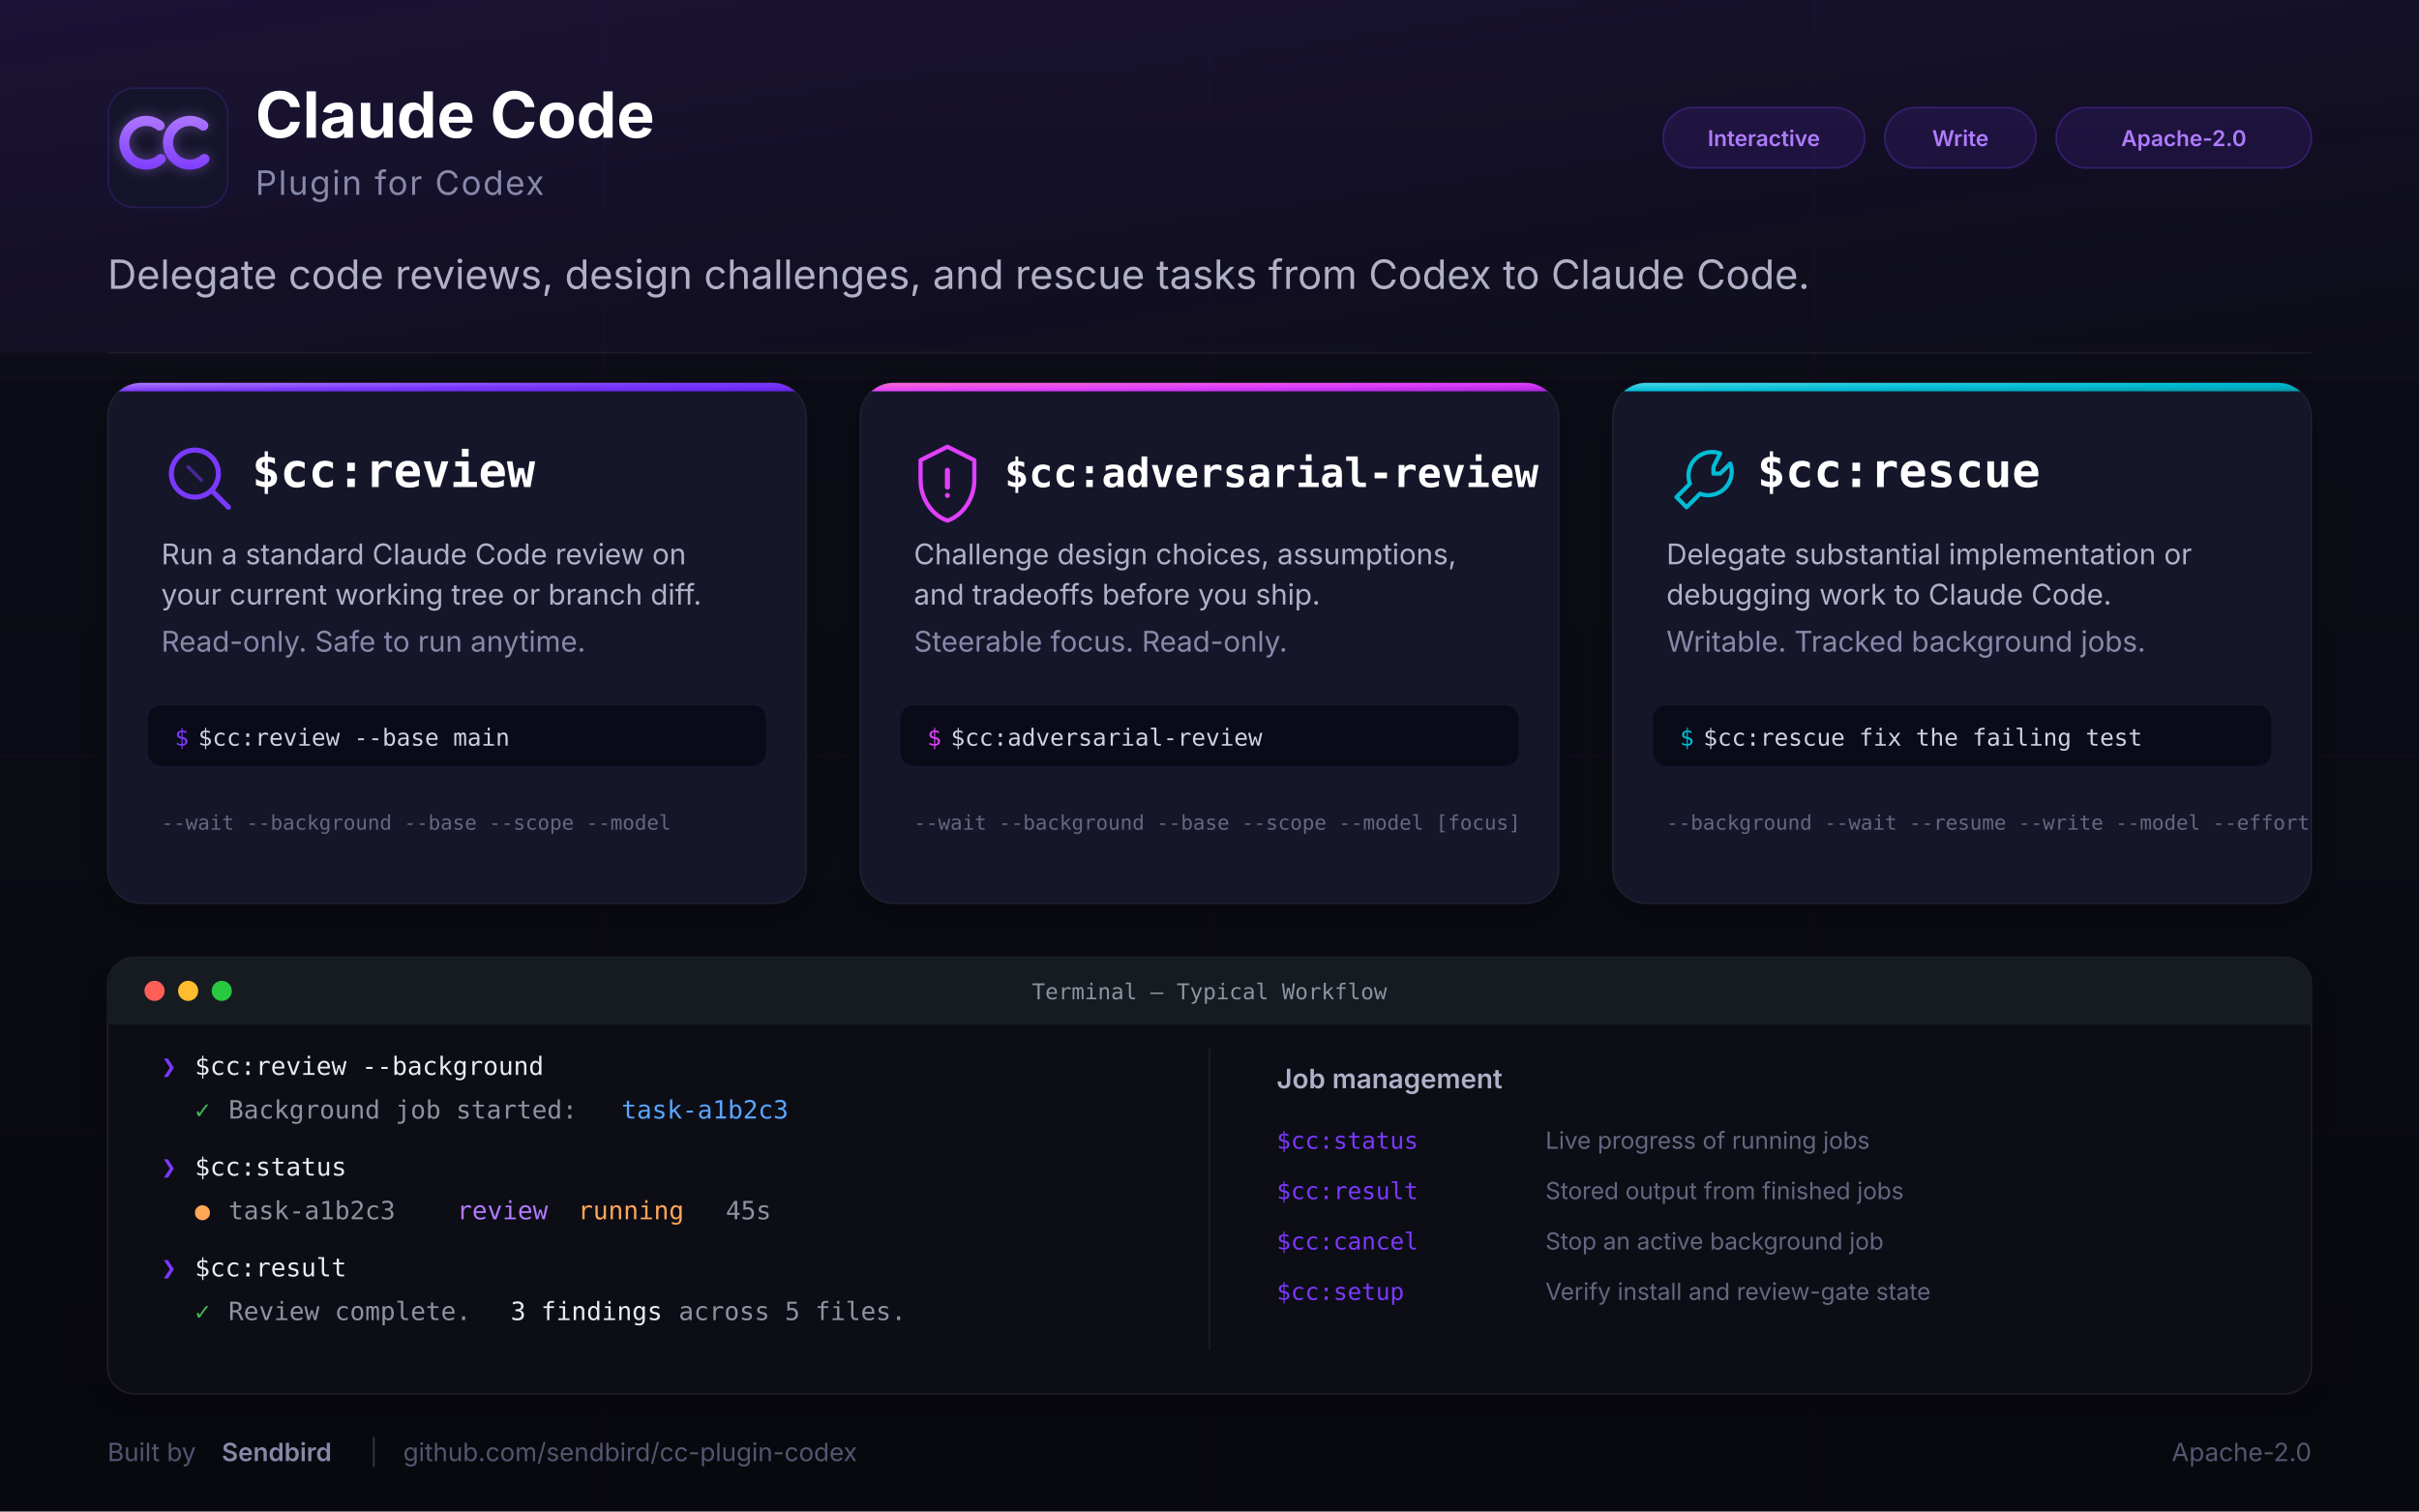
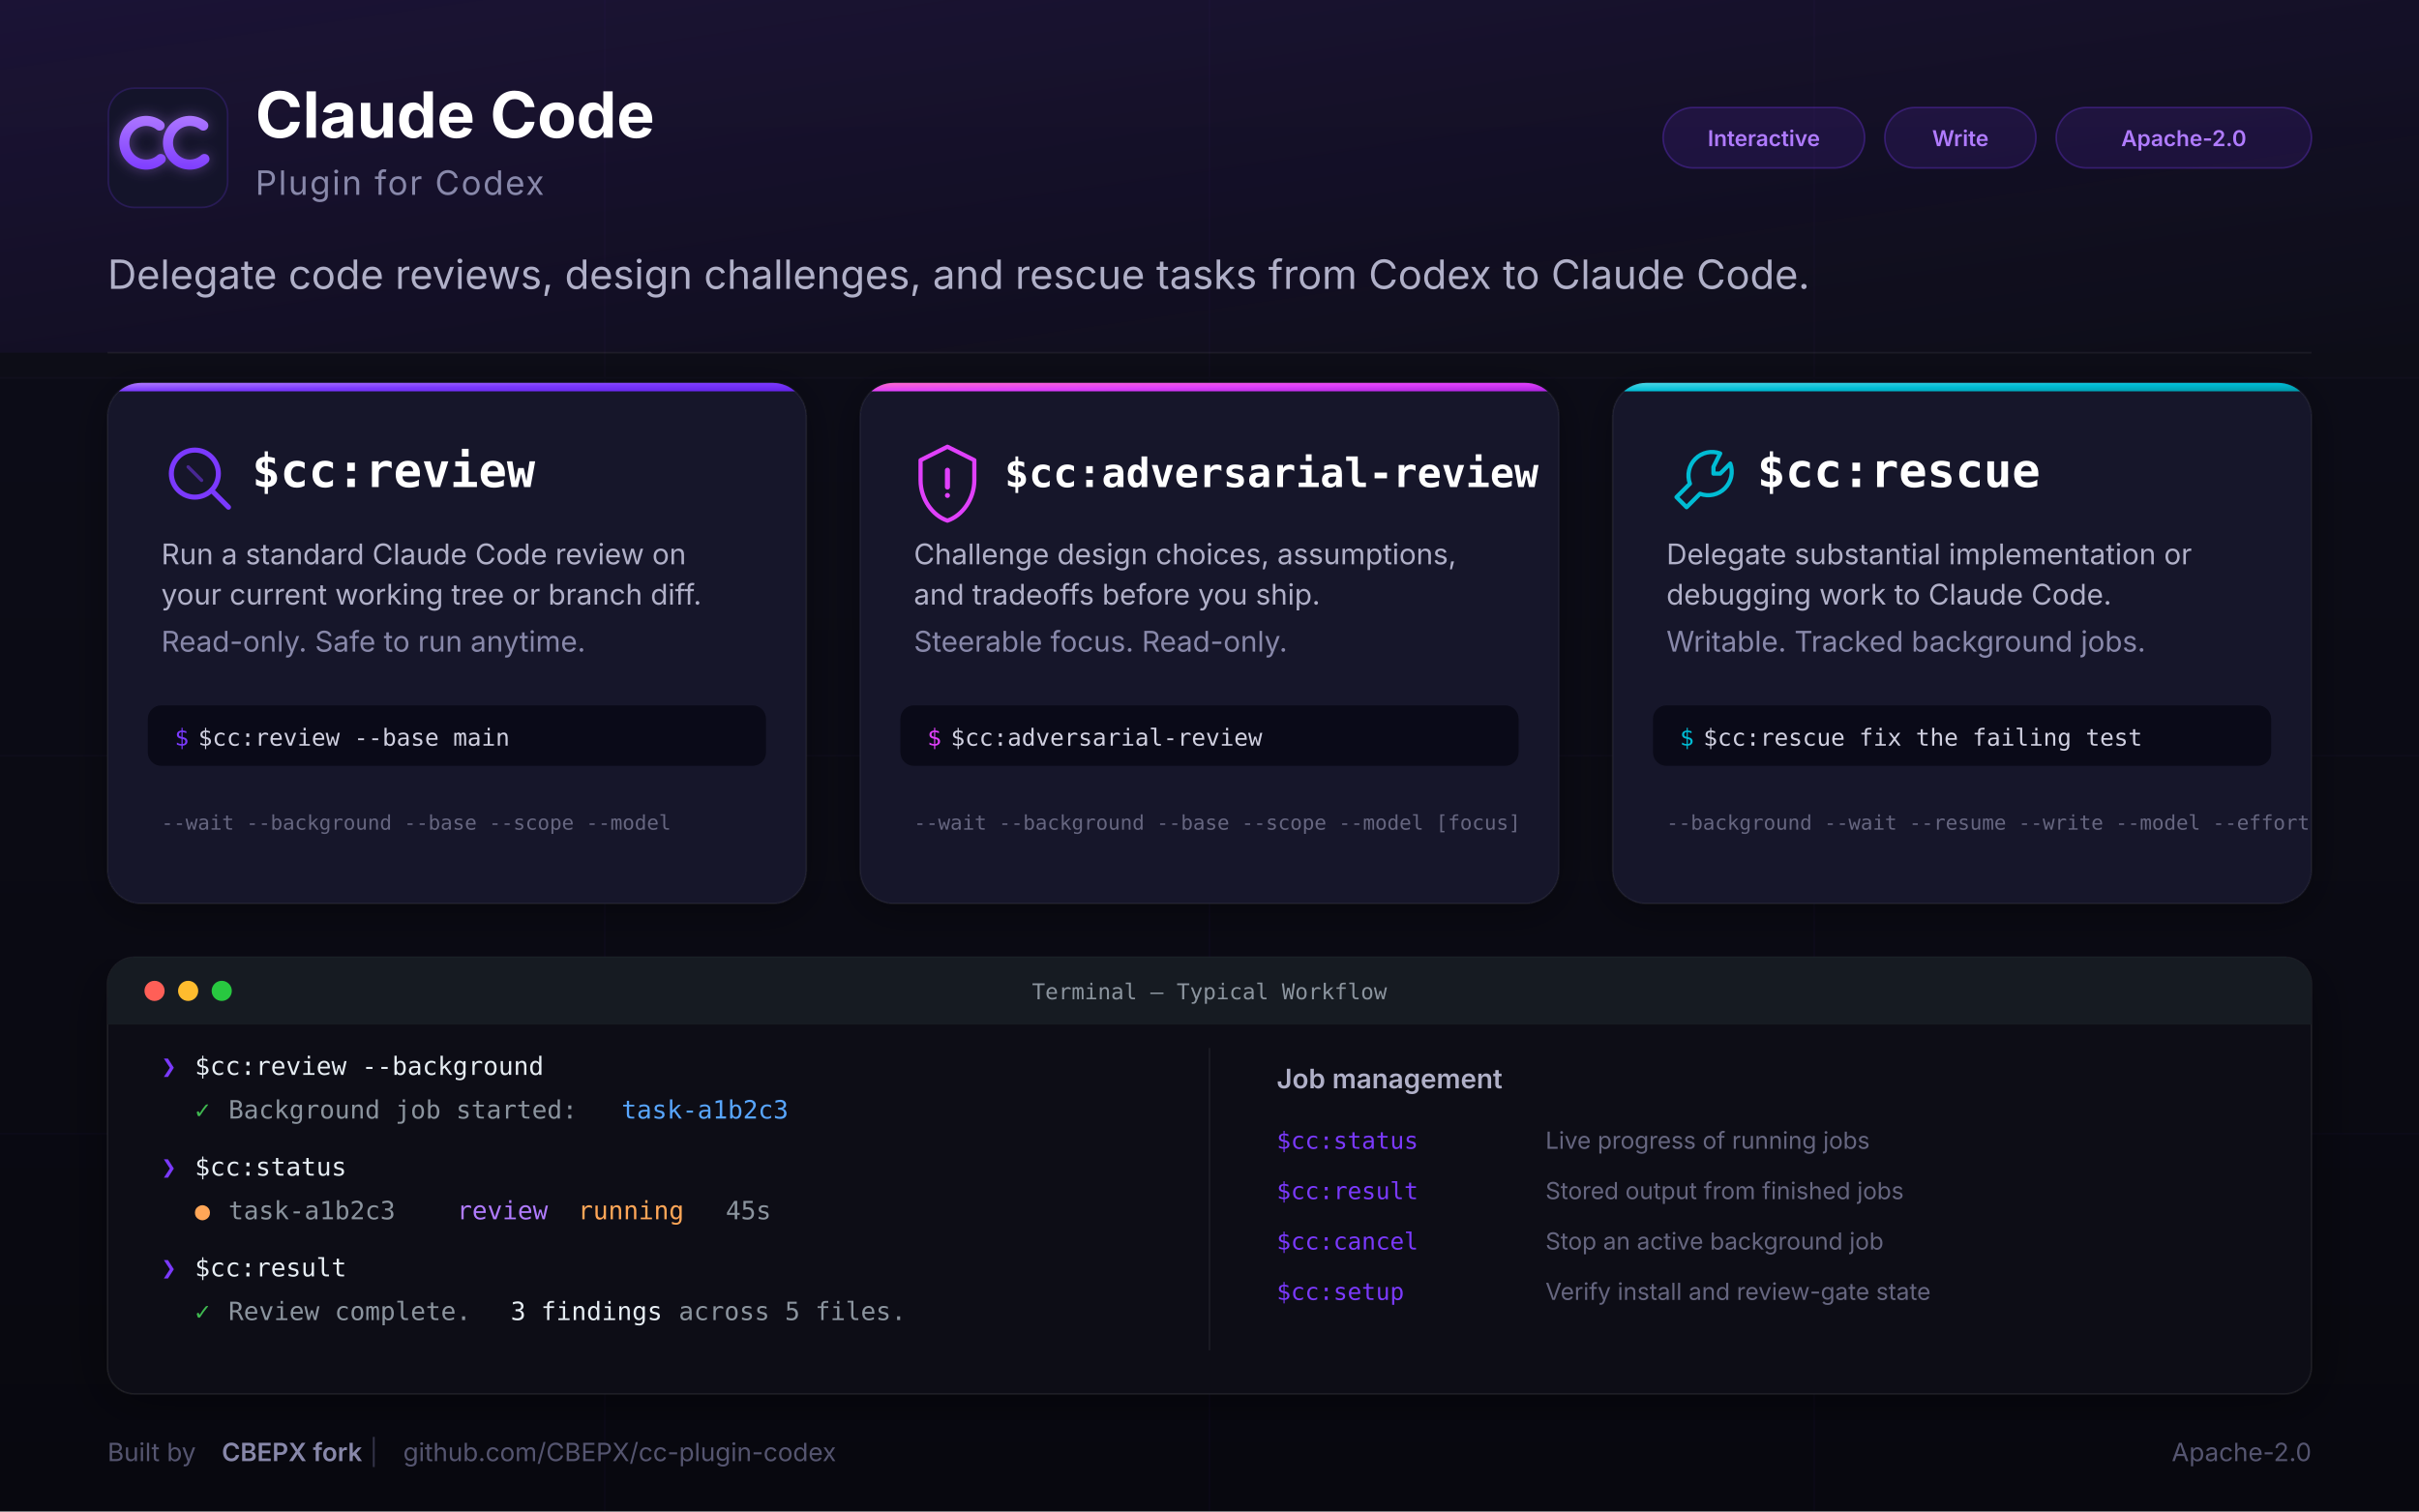
<svg xmlns="http://www.w3.org/2000/svg" width="1440" height="900" viewBox="0 0 1440 900" role="img" aria-label="Claude Code Plugin for Codex — feature overview">
  <defs>
    <linearGradient id="bgG" x1="0" y1="0" x2="0" y2="1">
      <stop offset="0%" stop-color="#0E0E1A" />
      <stop offset="100%" stop-color="#08080F" />
    </linearGradient>
    <linearGradient id="heroG" x1="0" y1="0" x2="1" y2="1">
      <stop offset="0%" stop-color="#7B39FE" stop-opacity=".12" />
      <stop offset="100%" stop-color="#7B39FE" stop-opacity="0" />
    </linearGradient>
    <linearGradient id="purpleG" x1="0" y1="0" x2="1" y2="1">
      <stop offset="0%" stop-color="#B07BFF" />
      <stop offset="50%" stop-color="#7B39FE" />
      <stop offset="100%" stop-color="#6222E8" />
    </linearGradient>
    <linearGradient id="pinkG" x1="0" y1="0" x2="1" y2="1">
      <stop offset="0%" stop-color="#FF6BCC" />
      <stop offset="50%" stop-color="#E040FB" />
      <stop offset="100%" stop-color="#AA22DD" />
    </linearGradient>
    <linearGradient id="cyanG" x1="0" y1="0" x2="1" y2="1">
      <stop offset="0%" stop-color="#4DD9E8" />
      <stop offset="50%" stop-color="#00BCD4" />
      <stop offset="100%" stop-color="#0097A7" />
    </linearGradient>
    <linearGradient id="ccIconG" x1="0" y1="0" x2="1" y2="1">
      <stop offset="0%" stop-color="#B07BFF" />
      <stop offset="100%" stop-color="#7B39FE" />
    </linearGradient>
    <filter id="cardSh" x="-5%" y="-5%" width="110%" height="115%">
      <feDropShadow dx="0" dy="4" stdDeviation="12" flood-color="#000" flood-opacity=".35" />
    </filter>
    <filter id="termSh" x="-2%" y="-2%" width="104%" height="108%">
      <feDropShadow dx="0" dy="6" stdDeviation="16" flood-color="#000" flood-opacity=".4" />
    </filter>
    <filter id="iconGl" x="-40%" y="-40%" width="180%" height="180%">
      <feGaussianBlur in="SourceGraphic" stdDeviation="4" result="b" />
      <feColorMatrix in="b" type="matrix" values="0 0 0 0 0.48 0 0 0 0 0.22 0 0 0 0 0.99 0 0 0 0.4 0" />
    </filter>
    <clipPath id="roundCard1">
      <rect x="64" y="228" width="416" height="310" rx="20" />
    </clipPath>
    <clipPath id="roundCard2">
      <rect x="512" y="228" width="416" height="310" rx="20" />
    </clipPath>
    <clipPath id="roundCard3">
      <rect x="960" y="228" width="416" height="310" rx="20" />
    </clipPath>
  </defs>
  <rect width="1440" height="900" fill="url(#bgG)" />
  <g opacity=".03">
    <line x1="360" y1="0" x2="360" y2="900" stroke="#7B39FE" stroke-width="1" />
    <line x1="720" y1="0" x2="720" y2="900" stroke="#7B39FE" stroke-width="1" />
    <line x1="1080" y1="0" x2="1080" y2="900" stroke="#7B39FE" stroke-width="1" />
    <line x1="0" y1="225" x2="1440" y2="225" stroke="#7B39FE" stroke-width="1" />
    <line x1="0" y1="450" x2="1440" y2="450" stroke="#7B39FE" stroke-width="1" />
    <line x1="0" y1="675" x2="1440" y2="675" stroke="#7B39FE" stroke-width="1" />
  </g>
  <rect width="1440" height="210" fill="url(#heroG)" />
  <g transform="translate(64, 52)">
    <rect width="72" height="72" rx="16" fill="#14142A" />
    <rect x=".5" y=".5" width="71" height="71" rx="15.5" fill="none" stroke="#7B39FE" stroke-opacity=".2" />
    <g filter="url(#iconGl)">
      <circle cx="23" cy="33" r="13" fill="none" stroke="#7B39FE" stroke-width="6" stroke-dasharray="59 23" transform="rotate(48 23 33)" stroke-linecap="round" />
      <circle cx="49" cy="33" r="13" fill="none" stroke="#7B39FE" stroke-width="6" stroke-dasharray="59 23" transform="rotate(48 49 33)" stroke-linecap="round" />
    </g>
    <circle cx="23" cy="33" r="13" fill="none" stroke="url(#ccIconG)" stroke-width="6" stroke-dasharray="59 23" transform="rotate(48 23 33)" stroke-linecap="round" />
    <circle cx="49" cy="33" r="13" fill="none" stroke="url(#ccIconG)" stroke-width="6" stroke-dasharray="59 23" transform="rotate(48 49 33)" stroke-linecap="round" />
  </g>
  <text x="152" y="82" font-family="Inter, SF Pro Display, -apple-system, system-ui, sans-serif" font-size="38" font-weight="700" fill="#FFFFFF">Claude Code</text>
  <text x="152" y="116" font-family="Inter, SF Pro Display, -apple-system, system-ui, sans-serif" font-size="20" fill="#8888AA" letter-spacing="1">Plugin for Codex</text>
  <text x="64" y="172" font-family="Inter, SF Pro Display, -apple-system, system-ui, sans-serif" font-size="24" fill="#B0B0C8">Delegate code reviews, design challenges, and rescue tasks from Codex to Claude Code.</text>
  <g transform="translate(990, 64)">
    <rect width="120" height="36" rx="18" fill="#7B39FE" fill-opacity=".12" stroke="#7B39FE" stroke-opacity=".3" stroke-width="1" />
    <text x="60" y="23" text-anchor="middle" font-family="Inter, SF Pro Display, -apple-system, system-ui, sans-serif" font-size="13" font-weight="600" fill="#B07BFF">Interactive</text>
  </g>
  <g transform="translate(1122, 64)">
    <rect width="90" height="36" rx="18" fill="#7B39FE" fill-opacity=".12" stroke="#7B39FE" stroke-opacity=".3" stroke-width="1" />
    <text x="45" y="23" text-anchor="middle" font-family="Inter, SF Pro Display, -apple-system, system-ui, sans-serif" font-size="13" font-weight="600" fill="#B07BFF">Write</text>
  </g>
  <g transform="translate(1224, 64)">
    <rect width="152" height="36" rx="18" fill="#7B39FE" fill-opacity=".12" stroke="#7B39FE" stroke-opacity=".3" stroke-width="1" />
    <text x="76" y="23" text-anchor="middle" font-family="Inter, SF Pro Display, -apple-system, system-ui, sans-serif" font-size="13" font-weight="600" fill="#B07BFF">Apache-2.0</text>
  </g>
  <line x1="64" y1="210" x2="1376" y2="210" stroke="#FFFFFF" stroke-opacity=".06" stroke-width="1" />
  <g filter="url(#cardSh)">
    <rect x="64" y="228" width="416" height="310" rx="20" fill="#12122A" />
  </g>
  <rect x="64" y="228" width="416" height="310" rx="20" fill="none" stroke="#FFFFFF" stroke-opacity=".06" stroke-width="1" />
  <rect x="64" y="228" width="416" height="5" rx="2.5" fill="url(#purpleG)" clip-path="url(#roundCard1)" />
  <g transform="translate(96, 262)">
    <circle cx="20" cy="20" r="14" fill="none" stroke="#7B39FE" stroke-width="3" />
    <line x1="30" y1="30" x2="40" y2="40" stroke="#7B39FE" stroke-width="3" stroke-linecap="round" />
    <path d="M16 16l8 8" stroke="#7B39FE" stroke-width="2" stroke-linecap="round" opacity=".5" />
  </g>
  <text x="150" y="290" font-family="SF Mono, Fira Code, Menlo, monospace" font-size="28" font-weight="700" fill="#FFFFFF">$cc:review</text>
  <text x="96" y="336" font-family="Inter, SF Pro Display, -apple-system, system-ui, sans-serif" font-size="17" fill="#B0B0C8">Run a standard Claude Code review on</text>
  <text x="96" y="360" font-family="Inter, SF Pro Display, -apple-system, system-ui, sans-serif" font-size="17" fill="#B0B0C8">your current working tree or branch diff.</text>
  <text x="96" y="388" font-family="Inter, SF Pro Display, -apple-system, system-ui, sans-serif" font-size="17" fill="#8888AA">Read-only. Safe to run anytime.</text>
  <rect x="88" y="420" width="368" height="36" rx="8" fill="#0A0A18" />
  <text x="104" y="444" font-family="SF Mono, Fira Code, Menlo, monospace" font-size="14" fill="#7B39FE">$</text>
  <text x="118" y="444" font-family="SF Mono, Fira Code, Menlo, monospace" font-size="14" fill="#D0D0E0">$cc:review --base main</text>
  <text x="96" y="494" font-family="SF Mono, Fira Code, Menlo, monospace" font-size="12" fill="#666680">--wait  --background  --base  --scope  --model</text>
  <g filter="url(#cardSh)">
    <rect x="512" y="228" width="416" height="310" rx="20" fill="#12122A" />
  </g>
  <rect x="512" y="228" width="416" height="310" rx="20" fill="none" stroke="#FFFFFF" stroke-opacity=".06" stroke-width="1" />
  <rect x="512" y="228" width="416" height="5" rx="2.5" fill="url(#pinkG)" clip-path="url(#roundCard2)" />
  <g transform="translate(544, 262)">
    <path d="M20 4L4 12v12c0 11 7 21 16 24 9-3 16-13 16-24V12z" fill="none" stroke="#E040FB" stroke-width="2.5" stroke-linejoin="round" />
    <line x1="20" y1="18" x2="20" y2="28" stroke="#E040FB" stroke-width="3" stroke-linecap="round" />
    <circle cx="20" cy="33" r="1.5" fill="#E040FB" />
  </g>
  <text x="598" y="290" font-family="SF Mono, Fira Code, Menlo, monospace" font-size="24" font-weight="700" fill="#FFFFFF">$cc:adversarial-review</text>
  <text x="544" y="336" font-family="Inter, SF Pro Display, -apple-system, system-ui, sans-serif" font-size="17" fill="#B0B0C8">Challenge design choices, assumptions,</text>
  <text x="544" y="360" font-family="Inter, SF Pro Display, -apple-system, system-ui, sans-serif" font-size="17" fill="#B0B0C8">and tradeoffs before you ship.</text>
  <text x="544" y="388" font-family="Inter, SF Pro Display, -apple-system, system-ui, sans-serif" font-size="17" fill="#8888AA">Steerable focus. Read-only.</text>
  <rect x="536" y="420" width="368" height="36" rx="8" fill="#0A0A18" />
  <text x="552" y="444" font-family="SF Mono, Fira Code, Menlo, monospace" font-size="14" fill="#E040FB">$</text>
  <text x="566" y="444" font-family="SF Mono, Fira Code, Menlo, monospace" font-size="14" fill="#D0D0E0">$cc:adversarial-review</text>
  <text x="544" y="494" font-family="SF Mono, Fira Code, Menlo, monospace" font-size="12" fill="#666680">--wait  --background  --base  --scope  --model  [focus]</text>
  <g filter="url(#cardSh)">
    <rect x="960" y="228" width="416" height="310" rx="20" fill="#12122A" />
  </g>
  <rect x="960" y="228" width="416" height="310" rx="20" fill="none" stroke="#FFFFFF" stroke-opacity=".06" stroke-width="1" />
  <rect x="960" y="228" width="416" height="5" rx="2.5" fill="url(#cyanG)" clip-path="url(#roundCard3)" />
  <g transform="translate(992, 262)">
    <path d="M32 8a14 14 0 0 0-18 18l-8 8 6 6 8-8a14 14 0 0 0 18-18l-6 6-4 0 0-4z" fill="none" stroke="#00BCD4" stroke-width="2.5" stroke-linejoin="round" stroke-linecap="round" />
  </g>
  <text x="1046" y="290" font-family="SF Mono, Fira Code, Menlo, monospace" font-size="28" font-weight="700" fill="#FFFFFF">$cc:rescue</text>
  <text x="992" y="336" font-family="Inter, SF Pro Display, -apple-system, system-ui, sans-serif" font-size="17" fill="#B0B0C8">Delegate substantial implementation or</text>
  <text x="992" y="360" font-family="Inter, SF Pro Display, -apple-system, system-ui, sans-serif" font-size="17" fill="#B0B0C8">debugging work to Claude Code.</text>
  <text x="992" y="388" font-family="Inter, SF Pro Display, -apple-system, system-ui, sans-serif" font-size="17" fill="#8888AA">Writable. Tracked background jobs.</text>
  <rect x="984" y="420" width="368" height="36" rx="8" fill="#0A0A18" />
  <text x="1000" y="444" font-family="SF Mono, Fira Code, Menlo, monospace" font-size="14" fill="#00BCD4">$</text>
  <text x="1014" y="444" font-family="SF Mono, Fira Code, Menlo, monospace" font-size="14" fill="#D0D0E0">$cc:rescue fix the failing test</text>
  <text x="992" y="494" font-family="SF Mono, Fira Code, Menlo, monospace" font-size="12" fill="#666680">--background  --wait  --resume  --write  --model  --effort</text>
  <g filter="url(#termSh)">
    <rect x="64" y="570" width="1312" height="260" rx="16" fill="#0D1117" />
  </g>
  <rect x="64" y="570" width="1312" height="260" rx="16" fill="none" stroke="#FFFFFF" stroke-opacity=".08" stroke-width="1" />
  <rect x="64" y="570" width="1312" height="40" rx="16" fill="#161B22" />
  <rect x="64" y="594" width="1312" height="16" fill="#161B22" />
  <circle cx="92" cy="590" r="6" fill="#FF5F57" />
  <circle cx="112" cy="590" r="6" fill="#FEBC2E" />
  <circle cx="132" cy="590" r="6" fill="#28C840" />
  <text x="720" y="595" text-anchor="middle" font-family="SF Mono, Menlo, monospace" font-size="13" fill="#8B949E">Terminal — Typical Workflow</text>
  <text x="96" y="640" font-family="SF Mono, Fira Code, Menlo, monospace" font-size="15" fill="#7B39FE">❯</text>
  <text x="116" y="640" font-family="SF Mono, Fira Code, Menlo, monospace" font-size="15" fill="#E6EDF3">$cc:review --background</text>
  <text x="116" y="666" font-family="SF Mono, Fira Code, Menlo, monospace" font-size="15" fill="#3FB950">✓</text>
  <text x="136" y="666" font-family="SF Mono, Fira Code, Menlo, monospace" font-size="15" fill="#8B949E">Background job started:</text>
  <text x="370" y="666" font-family="SF Mono, Fira Code, Menlo, monospace" font-size="15" fill="#58A6FF">task-a1b2c3</text>
  <text x="96" y="700" font-family="SF Mono, Fira Code, Menlo, monospace" font-size="15" fill="#7B39FE">❯</text>
  <text x="116" y="700" font-family="SF Mono, Fira Code, Menlo, monospace" font-size="15" fill="#E6EDF3">$cc:status</text>
  <text x="116" y="726" font-family="SF Mono, Fira Code, Menlo, monospace" font-size="15" fill="#FFA657">●</text>
  <text x="136" y="726" font-family="SF Mono, Fira Code, Menlo, monospace" font-size="15" fill="#8B949E">task-a1b2c3</text>
  <text x="272" y="726" font-family="SF Mono, Fira Code, Menlo, monospace" font-size="15" fill="#B07BFF">review</text>
  <text x="344" y="726" font-family="SF Mono, Fira Code, Menlo, monospace" font-size="15" fill="#FFA657">running</text>
  <text x="432" y="726" font-family="SF Mono, Fira Code, Menlo, monospace" font-size="15" fill="#8B949E">45s</text>
  <text x="96" y="760" font-family="SF Mono, Fira Code, Menlo, monospace" font-size="15" fill="#7B39FE">❯</text>
  <text x="116" y="760" font-family="SF Mono, Fira Code, Menlo, monospace" font-size="15" fill="#E6EDF3">$cc:result</text>
  <text x="116" y="786" font-family="SF Mono, Fira Code, Menlo, monospace" font-size="15" fill="#3FB950">✓</text>
  <text x="136" y="786" font-family="SF Mono, Fira Code, Menlo, monospace" font-size="15" fill="#8B949E">Review complete.</text>
  <text x="304" y="786" font-family="SF Mono, Fira Code, Menlo, monospace" font-size="15" fill="#E6EDF3">3 findings</text>
  <text x="404" y="786" font-family="SF Mono, Fira Code, Menlo, monospace" font-size="15" fill="#8B949E">across 5 files.</text>
  <line x1="720" y1="624" x2="720" y2="804" stroke="#FFFFFF" stroke-opacity=".06" stroke-width="1" />
  <text x="760" y="648" font-family="Inter, SF Pro Display, -apple-system, system-ui, sans-serif" font-size="16" font-weight="600" fill="#B0B0C8">Job management</text>
  <text x="760" y="684" font-family="SF Mono, Fira Code, Menlo, monospace" font-size="14" fill="#7B39FE">$cc:status</text>
  <text x="920" y="684" font-family="Inter, -apple-system, system-ui, sans-serif" font-size="14" fill="#666680">Live progress of running jobs</text>
  <text x="760" y="714" font-family="SF Mono, Fira Code, Menlo, monospace" font-size="14" fill="#7B39FE">$cc:result</text>
  <text x="920" y="714" font-family="Inter, -apple-system, system-ui, sans-serif" font-size="14" fill="#666680">Stored output from finished jobs</text>
  <text x="760" y="744" font-family="SF Mono, Fira Code, Menlo, monospace" font-size="14" fill="#7B39FE">$cc:cancel</text>
  <text x="920" y="744" font-family="Inter, -apple-system, system-ui, sans-serif" font-size="14" fill="#666680">Stop an active background job</text>
  <text x="760" y="774" font-family="SF Mono, Fira Code, Menlo, monospace" font-size="14" fill="#7B39FE">$cc:setup</text>
  <text x="920" y="774" font-family="Inter, -apple-system, system-ui, sans-serif" font-size="14" fill="#666680">Verify install and review-gate state</text>
  <text x="64" y="870" font-family="Inter, SF Pro Display, -apple-system, system-ui, sans-serif" font-size="15" fill="#555570">Built by</text>
-   <text x="132" y="870" font-family="Inter, SF Pro Display, -apple-system, system-ui, sans-serif" font-size="15" font-weight="600" fill="#8888AA">Sendbird</text>
+   <text x="132" y="870" font-family="Inter, SF Pro Display, -apple-system, system-ui, sans-serif" font-size="15" font-weight="600" fill="#8888AA">CBEPX fork</text>
  <text x="220" y="870" font-family="Inter, SF Pro Display, -apple-system, system-ui, sans-serif" font-size="15" fill="#333348">|</text>
-   <text x="240" y="870" font-family="Inter, SF Pro Display, -apple-system, system-ui, sans-serif" font-size="15" fill="#555570">github.com/sendbird/cc-plugin-codex</text>
+   <text x="240" y="870" font-family="Inter, SF Pro Display, -apple-system, system-ui, sans-serif" font-size="15" fill="#555570">github.com/CBEPX/cc-plugin-codex</text>
  <text x="1376" y="870" text-anchor="end" font-family="Inter, SF Pro Display, -apple-system, system-ui, sans-serif" font-size="15" fill="#555570">Apache-2.0</text>
</svg>
